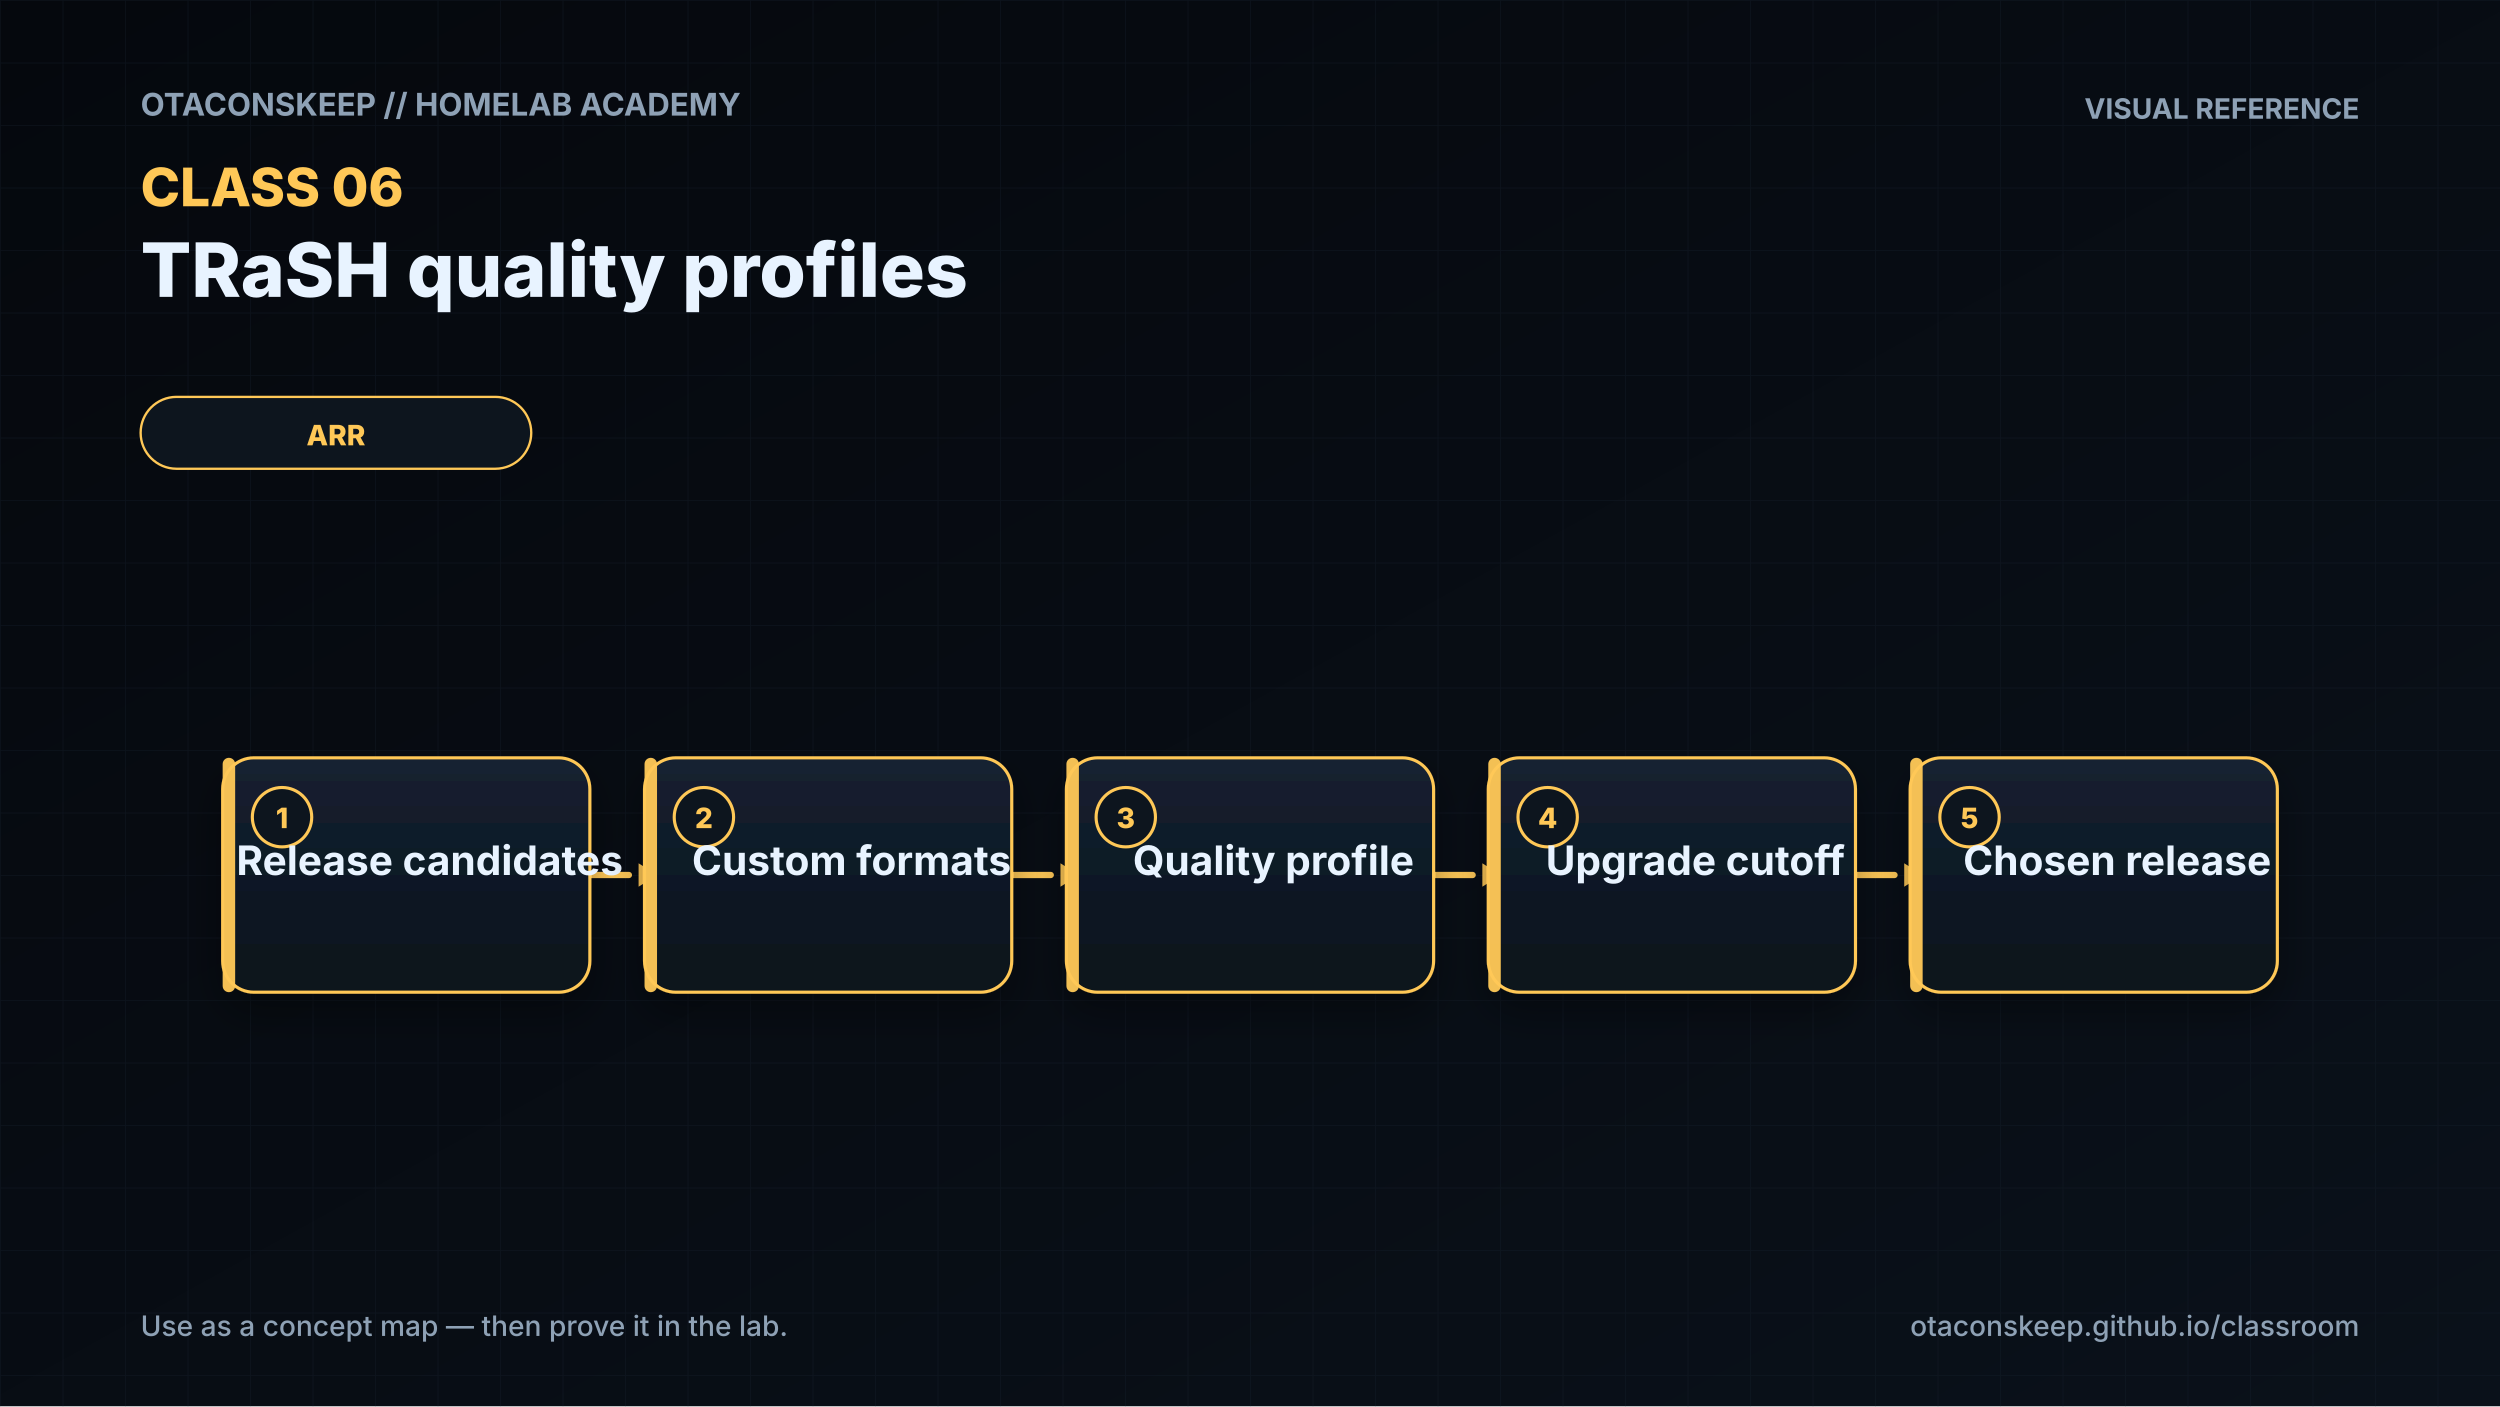
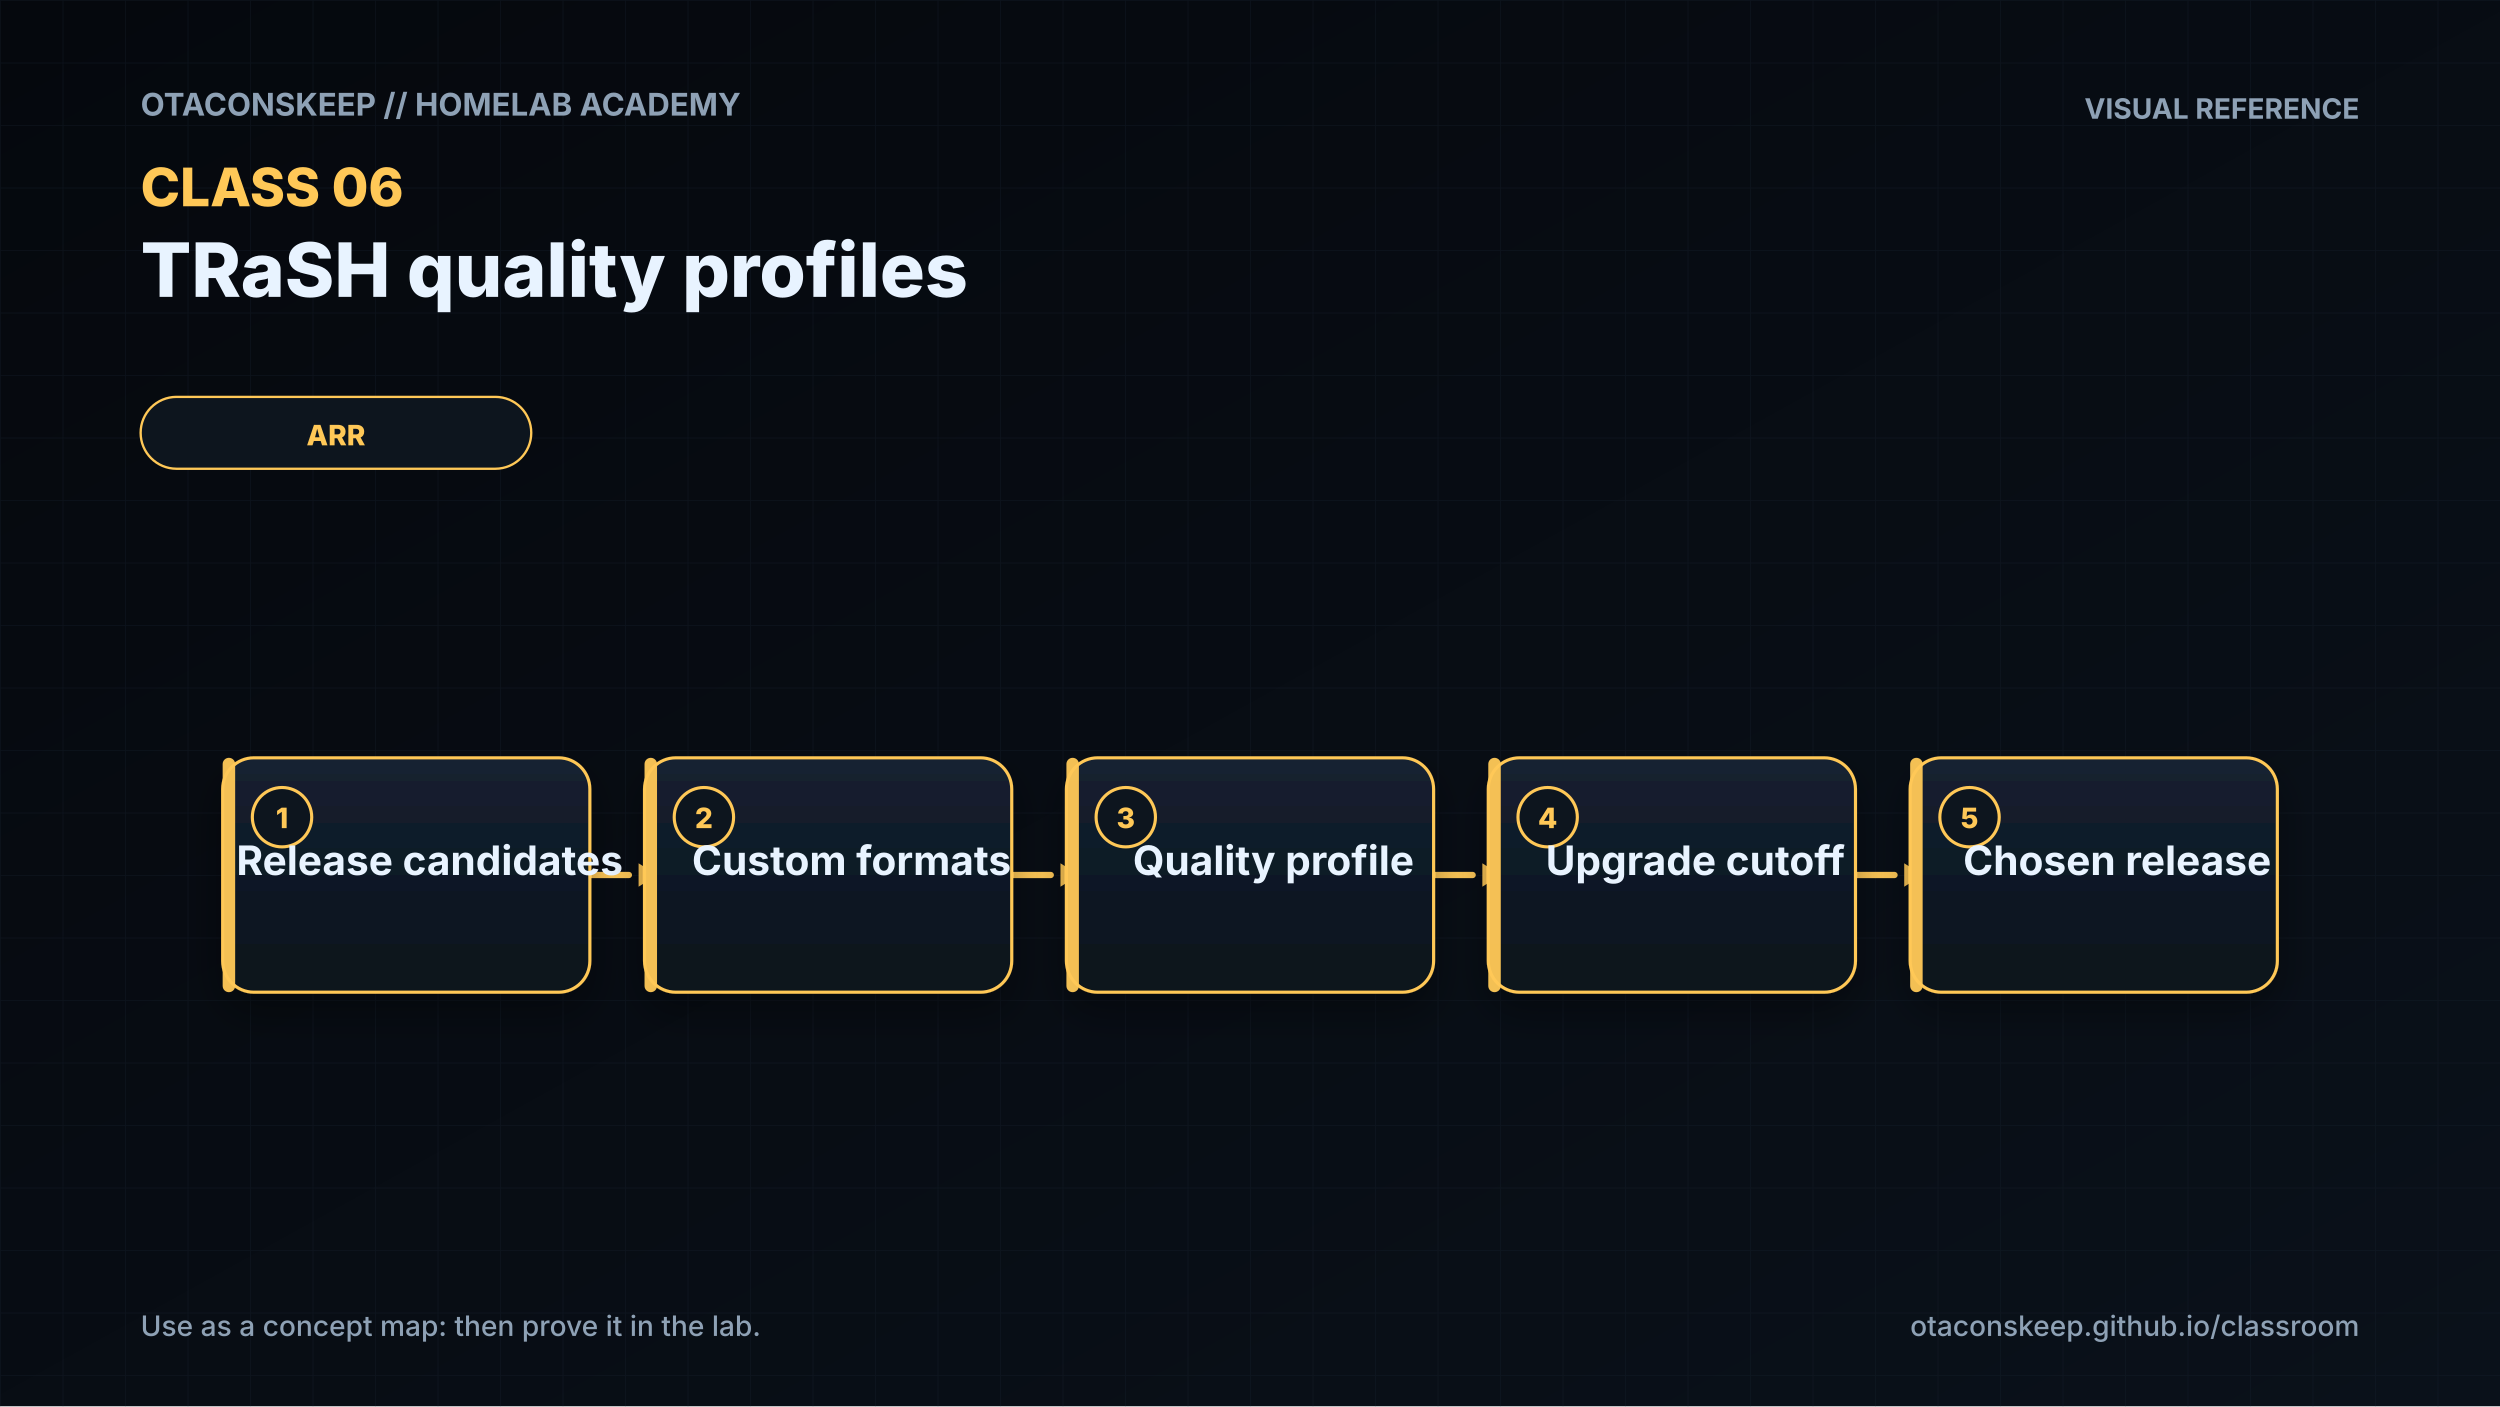
<svg xmlns="http://www.w3.org/2000/svg" width="1600" height="900" viewBox="0 0 1600 900">
  <defs>
    <linearGradient id="bg" x1="0" y1="0" x2="1" y2="1">
      <stop offset="0" stop-color="#05080d" />
      <stop offset="1" stop-color="#0a111a" />
    </linearGradient>
    <linearGradient id="glass" x1="0" y1="0" x2="0" y2="1">
      <stop offset="0" stop-color="#142131" />
      <stop offset="1" stop-color="#0b121b" />
    </linearGradient>
    <filter id="shadow" x="-30%" y="-30%" width="160%" height="160%">
      <feDropShadow dx="0" dy="12" stdDeviation="12" flood-color="#000" flood-opacity="0.35" />
    </filter>
    <filter id="glow">
      <feGaussianBlur stdDeviation="4" result="blur" />
      <feMerge>
        <feMergeNode in="blur" />
        <feMergeNode in="SourceGraphic" />
      </feMerge>
    </filter>
    <pattern id="grid" width="40" height="40" patternUnits="userSpaceOnUse">
      <path d="M 40 0 L 0 0 0 40" fill="none" stroke="#182331" stroke-width="1" opacity="0.55" />
    </pattern>
  </defs>
  <rect width="100%" height="100%" fill="url(#bg)" />
  <rect width="100%" height="100%" fill="url(#grid)" opacity="0.65" />
  <text x="90" y="74" font-family="Inter,Segoe UI,Arial,sans-serif" font-size="20" font-weight="700" fill="#8ea1b5" text-anchor="start" opacity="1">OTACONSKEEP // HOMELAB ACADEMY</text>
  <text x="90" y="132" font-family="Inter,Segoe UI,Arial,sans-serif" font-size="34" font-weight="800" fill="#ffc857" text-anchor="start" opacity="1">CLASS 06</text>
  <text x="90" y="190" font-family="Inter,Segoe UI,Arial,sans-serif" font-size="48" font-weight="800" fill="#e8f3ff" text-anchor="start" opacity="1">TRaSH quality profiles</text>
  <rect x="90" y="254" width="250" height="46" rx="23" fill="#0d151e" stroke="#ffc857" stroke-width="1.5" opacity="1" />
  <text x="215" y="285" font-family="Inter,Segoe UI,Arial,sans-serif" font-size="18" font-weight="800" fill="#ffc857" text-anchor="middle" opacity="1">ARR</text>
  <text x="1510" y="76" font-family="Inter,Segoe UI,Arial,sans-serif" font-size="18" font-weight="700" fill="#8ea1b5" text-anchor="end" opacity="1">VISUAL REFERENCE</text>
  <line x1="369.5" y1="560" x2="402.5" y2="560.0" stroke="#ffc857" stroke-width="4" stroke-linecap="round" />
  <polygon points="420.5,560 408.7,567.5 408.7,552.5" fill="#ffc857" />
  <line x1="639.5" y1="560" x2="672.5" y2="560.0" stroke="#ffc857" stroke-width="4" stroke-linecap="round" />
  <polygon points="690.5,560 678.7,567.5 678.7,552.5" fill="#ffc857" />
  <line x1="909.5" y1="560" x2="942.5" y2="560.0" stroke="#ffc857" stroke-width="4" stroke-linecap="round" />
  <polygon points="960.5,560 948.7,567.5 948.7,552.5" fill="#ffc857" />
  <line x1="1179.5" y1="560" x2="1212.5" y2="560.0" stroke="#ffc857" stroke-width="4" stroke-linecap="round" />
  <polygon points="1230.5,560 1218.7,567.5 1218.7,552.5" fill="#ffc857" />
  <rect x="142.5" y="485.0" width="235" height="150" rx="20" fill="url(#glass)" stroke="#ffc857" stroke-width="2" opacity="1" filter="url(#shadow)" />
  <rect x="142.5" y="485.0" width="8" height="150" rx="4" fill="#ffc857" opacity="0.95" />
  <circle cx="180.5" cy="523.0" r="19" fill="#0d151e" stroke="#ffc857" stroke-width="2" />
  <text x="180.5" y="530.0" font-family="Inter,Segoe UI,Arial,sans-serif" font-size="18" font-weight="800" fill="#ffc857" text-anchor="middle" opacity="1">1</text>
  <text x="275.0" y="560" font-family="Inter,Segoe UI,Arial,sans-serif" font-size="26" font-weight="700" fill="#e8f3ff" text-anchor="middle" opacity="1">Release candidates</text>
  <rect x="412.5" y="485.0" width="235" height="150" rx="20" fill="url(#glass)" stroke="#ffc857" stroke-width="2" opacity="1" filter="url(#shadow)" />
  <rect x="412.5" y="485.0" width="8" height="150" rx="4" fill="#ffc857" opacity="0.95" />
  <circle cx="450.5" cy="523.0" r="19" fill="#0d151e" stroke="#ffc857" stroke-width="2" />
  <text x="450.5" y="530.0" font-family="Inter,Segoe UI,Arial,sans-serif" font-size="18" font-weight="800" fill="#ffc857" text-anchor="middle" opacity="1">2</text>
  <text x="545.0" y="560" font-family="Inter,Segoe UI,Arial,sans-serif" font-size="26" font-weight="700" fill="#e8f3ff" text-anchor="middle" opacity="1">Custom formats</text>
  <rect x="682.5" y="485.0" width="235" height="150" rx="20" fill="url(#glass)" stroke="#ffc857" stroke-width="2" opacity="1" filter="url(#shadow)" />
  <rect x="682.5" y="485.0" width="8" height="150" rx="4" fill="#ffc857" opacity="0.95" />
  <circle cx="720.5" cy="523.0" r="19" fill="#0d151e" stroke="#ffc857" stroke-width="2" />
  <text x="720.5" y="530.0" font-family="Inter,Segoe UI,Arial,sans-serif" font-size="18" font-weight="800" fill="#ffc857" text-anchor="middle" opacity="1">3</text>
  <text x="815.0" y="560" font-family="Inter,Segoe UI,Arial,sans-serif" font-size="26" font-weight="700" fill="#e8f3ff" text-anchor="middle" opacity="1">Quality profile</text>
  <rect x="952.5" y="485.0" width="235" height="150" rx="20" fill="url(#glass)" stroke="#ffc857" stroke-width="2" opacity="1" filter="url(#shadow)" />
  <rect x="952.5" y="485.0" width="8" height="150" rx="4" fill="#ffc857" opacity="0.95" />
  <circle cx="990.5" cy="523.0" r="19" fill="#0d151e" stroke="#ffc857" stroke-width="2" />
  <text x="990.5" y="530.0" font-family="Inter,Segoe UI,Arial,sans-serif" font-size="18" font-weight="800" fill="#ffc857" text-anchor="middle" opacity="1">4</text>
  <text x="1085.0" y="560" font-family="Inter,Segoe UI,Arial,sans-serif" font-size="26" font-weight="700" fill="#e8f3ff" text-anchor="middle" opacity="1">Upgrade cutoff</text>
  <rect x="1222.5" y="485.0" width="235" height="150" rx="20" fill="url(#glass)" stroke="#ffc857" stroke-width="2" opacity="1" filter="url(#shadow)" />
  <rect x="1222.5" y="485.0" width="8" height="150" rx="4" fill="#ffc857" opacity="0.95" />
  <circle cx="1260.5" cy="523.0" r="19" fill="#0d151e" stroke="#ffc857" stroke-width="2" />
  <text x="1260.5" y="530.0" font-family="Inter,Segoe UI,Arial,sans-serif" font-size="18" font-weight="800" fill="#ffc857" text-anchor="middle" opacity="1">5</text>
  <text x="1355.0" y="560" font-family="Inter,Segoe UI,Arial,sans-serif" font-size="26" font-weight="700" fill="#e8f3ff" text-anchor="middle" opacity="1">Chosen release</text>
-   <text x="90" y="855" font-family="Inter,Segoe UI,Arial,sans-serif" font-size="18" font-weight="500" fill="#8ea1b5" text-anchor="start" opacity="1">Use as a concept map — then prove it in the lab.</text>
+   <text x="90" y="855" font-family="Inter,Segoe UI,Arial,sans-serif" font-size="18" font-weight="500" fill="#8ea1b5" text-anchor="start" opacity="1">Use as a concept map: then prove it in the lab.</text>
  <text x="1510" y="855" font-family="Inter,Segoe UI,Arial,sans-serif" font-size="18" font-weight="500" fill="#8ea1b5" text-anchor="end" opacity="1">otaconskeep.github.io/classroom</text>
</svg>
